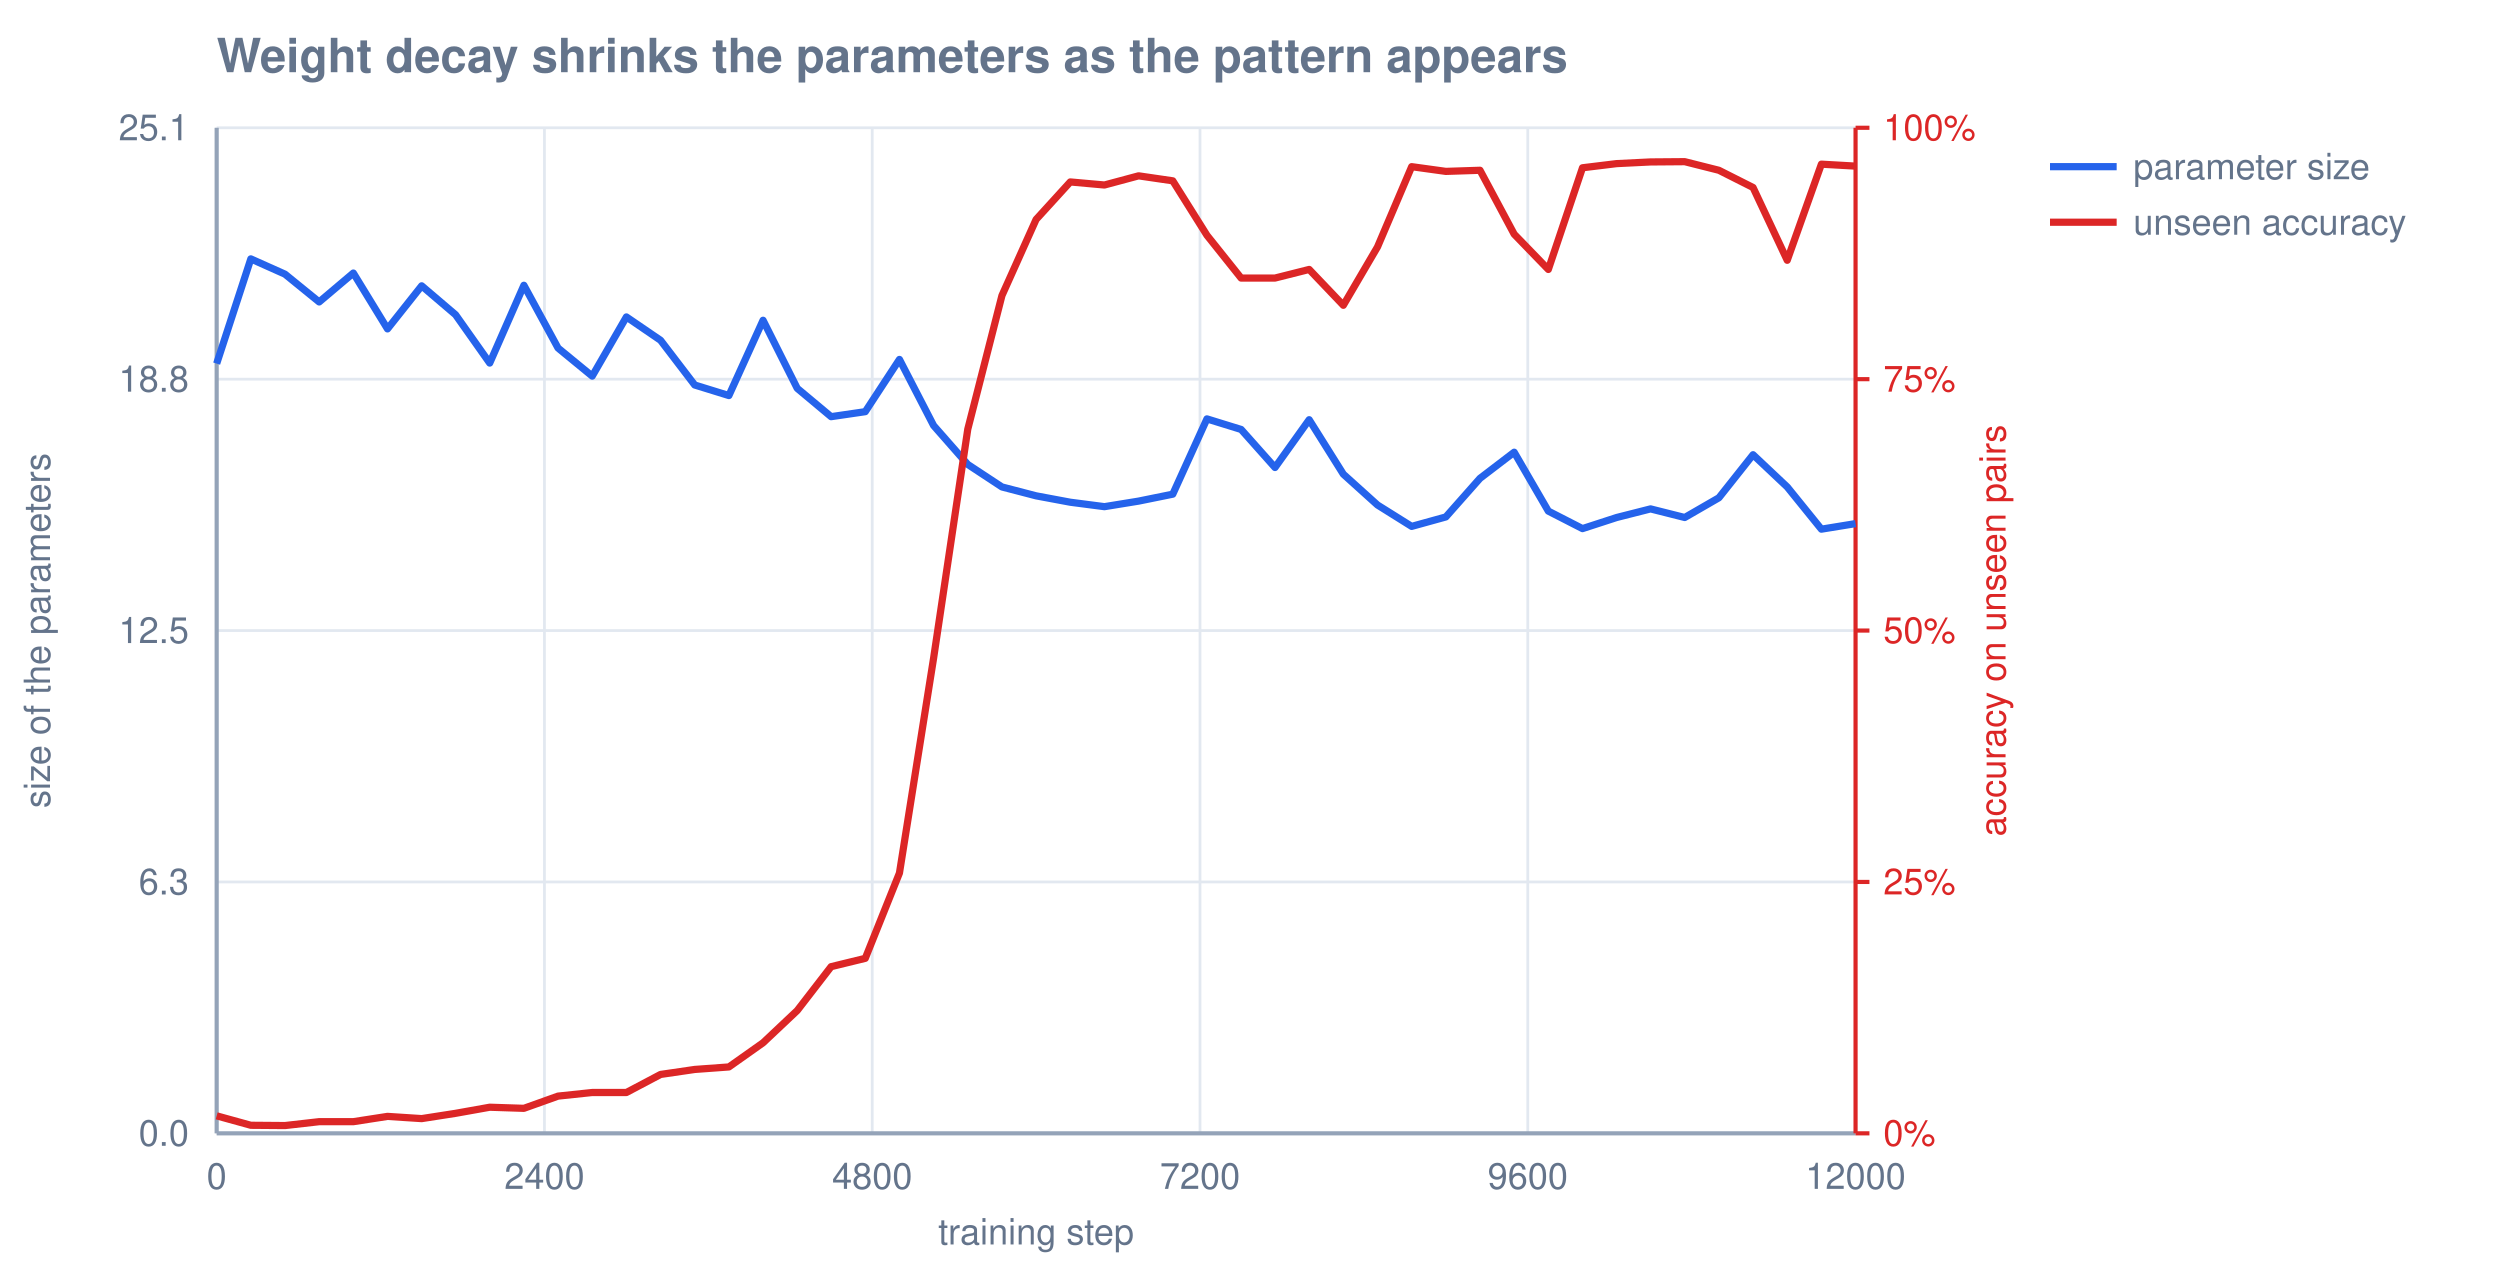
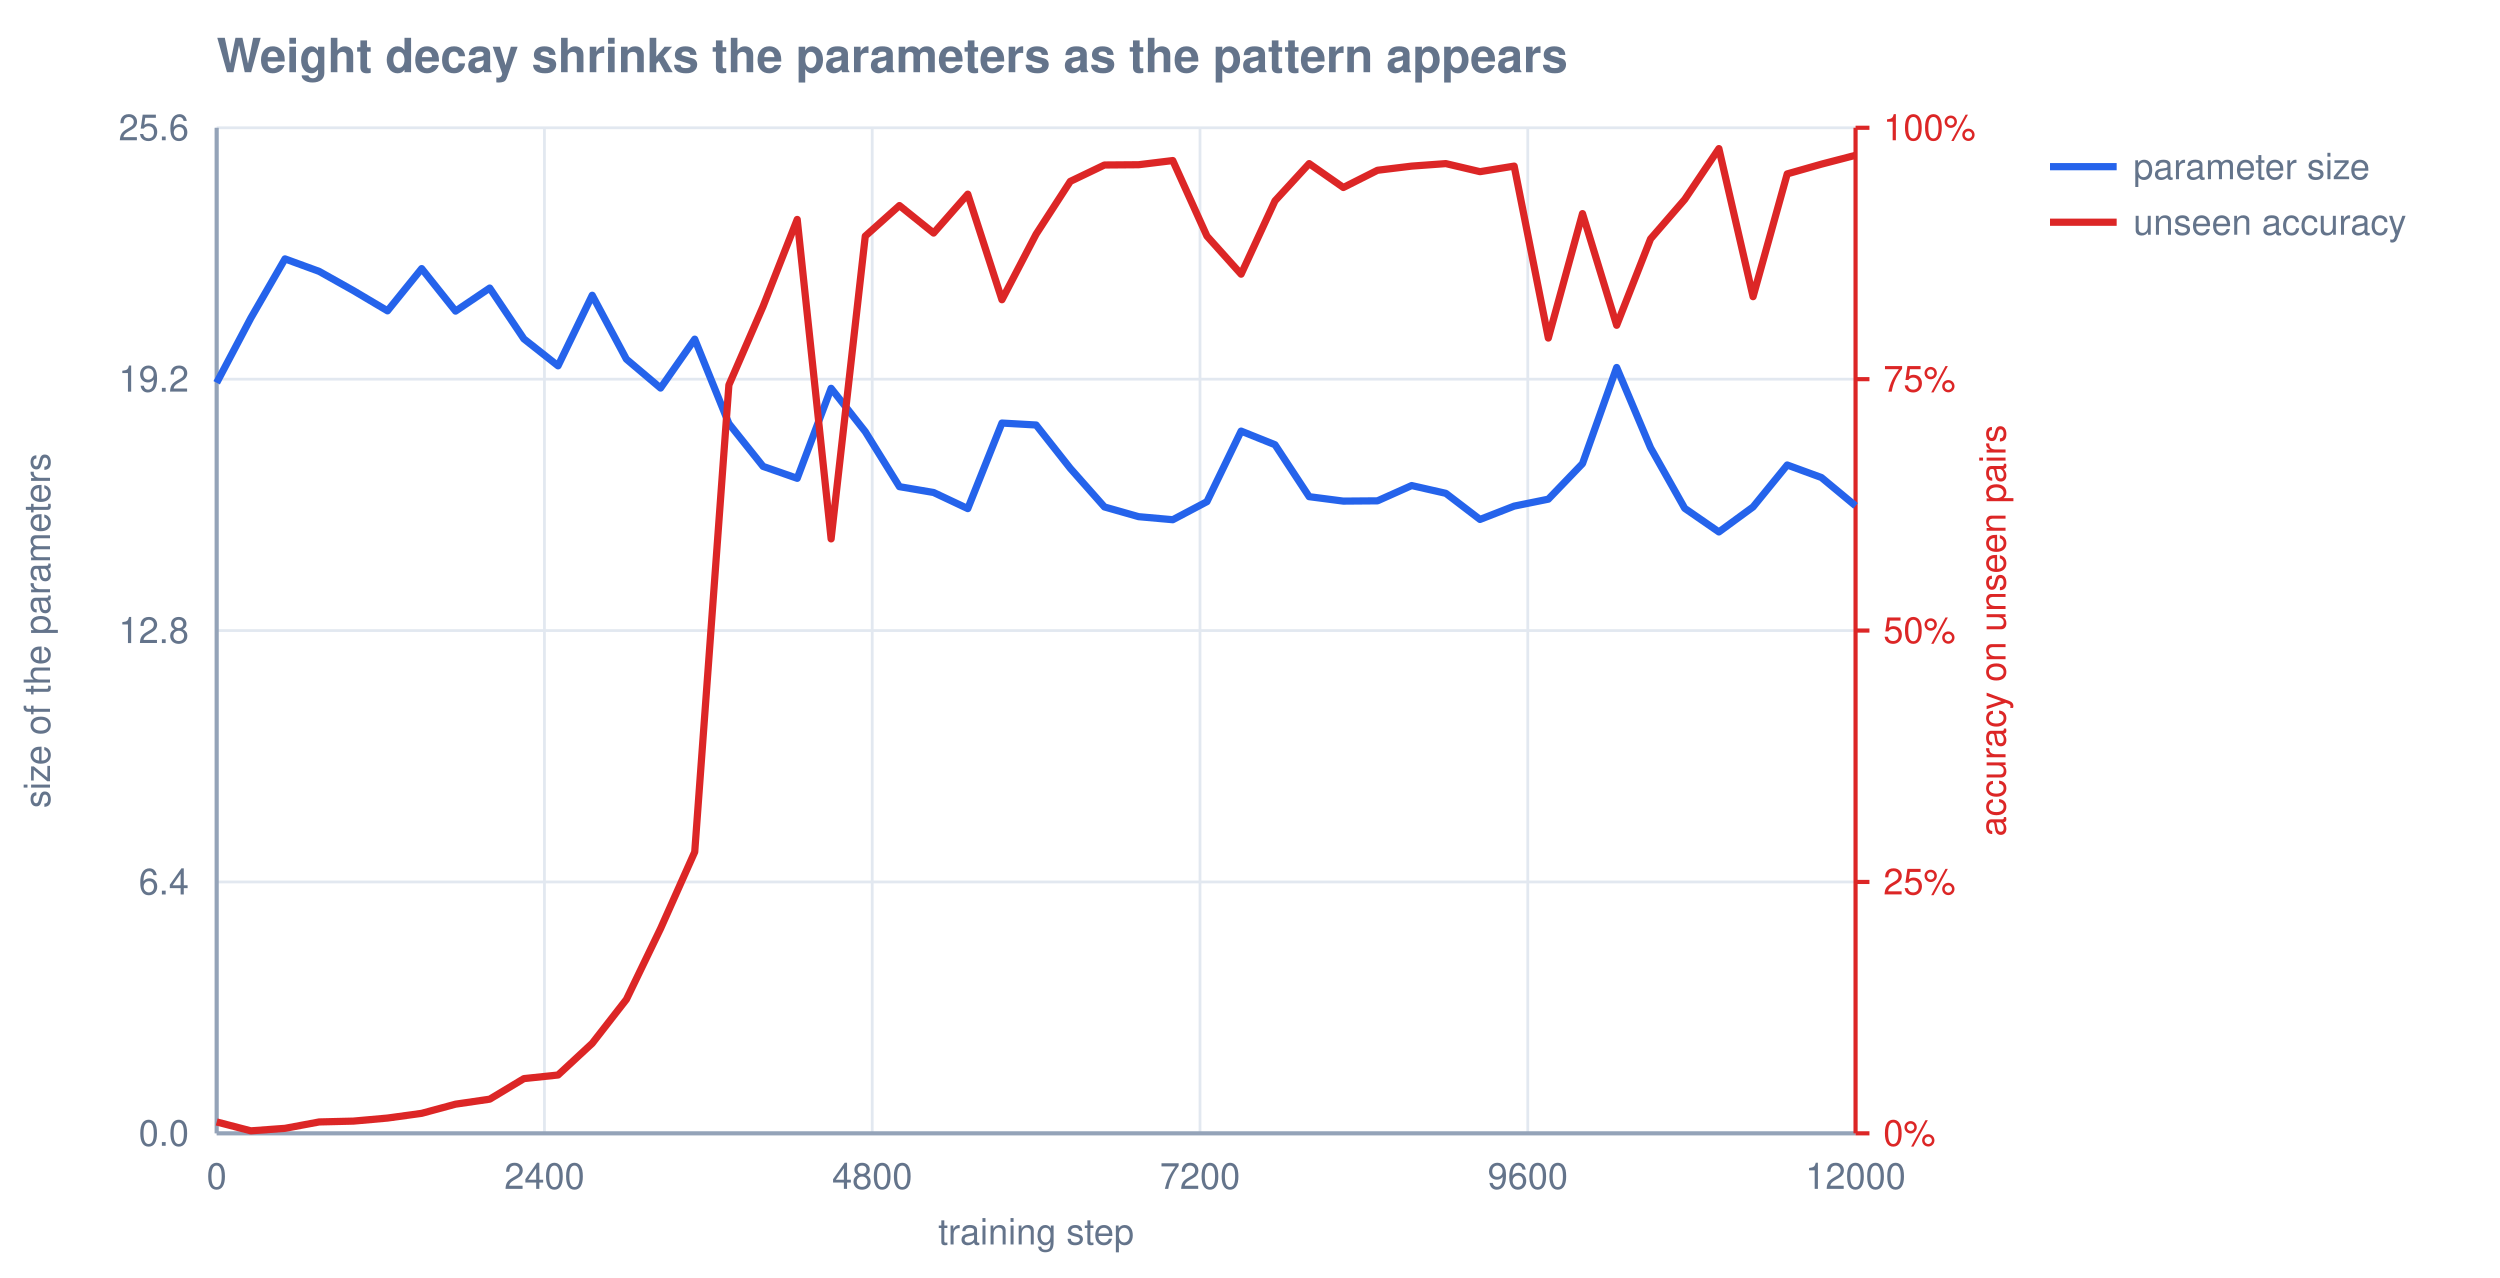
<svg xmlns="http://www.w3.org/2000/svg" width="900" height="460" viewBox="0 0 900 460" font-family="ui-sans-serif,system-ui,Segoe UI,Helvetica,Arial,sans-serif">
  <text x="78" y="26" font-size="17" font-weight="600" fill="#64748b">Weight decay shrinks the parameters as the pattern appears</text>
  <line x1="78.0" y1="408.0" x2="668.0" y2="408.0" stroke="#e2e8f0" stroke-width="1" />
  <text x="68.0" y="412.5" font-size="13" fill="#64748b" text-anchor="end">0.0</text>
  <line x1="78.0" y1="317.5" x2="668.0" y2="317.5" stroke="#e2e8f0" stroke-width="1" />
-   <text x="68.0" y="322.0" font-size="13" fill="#64748b" text-anchor="end">6.3</text>
+   <text x="68.0" y="322.0" font-size="13" fill="#64748b" text-anchor="end">6.4</text>
  <line x1="78.0" y1="227.0" x2="668.0" y2="227.0" stroke="#e2e8f0" stroke-width="1" />
-   <text x="68.0" y="231.5" font-size="13" fill="#64748b" text-anchor="end">12.5</text>
+   <text x="68.0" y="231.5" font-size="13" fill="#64748b" text-anchor="end">12.8</text>
  <line x1="78.0" y1="136.5" x2="668.0" y2="136.5" stroke="#e2e8f0" stroke-width="1" />
-   <text x="68.0" y="141.0" font-size="13" fill="#64748b" text-anchor="end">18.8</text>
+   <text x="68.0" y="141.0" font-size="13" fill="#64748b" text-anchor="end">19.2</text>
  <line x1="78.0" y1="46.0" x2="668.0" y2="46.0" stroke="#e2e8f0" stroke-width="1" />
-   <text x="68.0" y="50.5" font-size="13" fill="#64748b" text-anchor="end">25.1</text>
+   <text x="68.0" y="50.5" font-size="13" fill="#64748b" text-anchor="end">25.6</text>
  <line x1="78.0" y1="46.0" x2="78.0" y2="408.0" stroke="#e2e8f0" stroke-width="1" />
  <text x="78.0" y="428.0" font-size="13" fill="#64748b" text-anchor="middle">0</text>
  <line x1="196.0" y1="46.0" x2="196.0" y2="408.0" stroke="#e2e8f0" stroke-width="1" />
  <text x="196.0" y="428.0" font-size="13" fill="#64748b" text-anchor="middle">2400</text>
  <line x1="314.0" y1="46.0" x2="314.0" y2="408.0" stroke="#e2e8f0" stroke-width="1" />
  <text x="314.0" y="428.0" font-size="13" fill="#64748b" text-anchor="middle">4800</text>
  <line x1="432.0" y1="46.0" x2="432.0" y2="408.0" stroke="#e2e8f0" stroke-width="1" />
  <text x="432.0" y="428.0" font-size="13" fill="#64748b" text-anchor="middle">7200</text>
  <line x1="550.0" y1="46.0" x2="550.0" y2="408.0" stroke="#e2e8f0" stroke-width="1" />
  <text x="550.0" y="428.0" font-size="13" fill="#64748b" text-anchor="middle">9600</text>
  <line x1="668.0" y1="46.0" x2="668.0" y2="408.0" stroke="#e2e8f0" stroke-width="1" />
  <text x="668.0" y="428.0" font-size="13" fill="#64748b" text-anchor="middle">12000</text>
  <line x1="78.0" y1="408.0" x2="668.0" y2="408.0" stroke="#94a3b8" stroke-width="1.5" />
  <line x1="78.0" y1="46.0" x2="78.0" y2="408.0" stroke="#94a3b8" stroke-width="1.5" />
  <text x="373.0" y="448.0" font-size="13" fill="#64748b" text-anchor="middle">training step</text>
  <text x="18" y="227.0" font-size="13" fill="#64748b" transform="rotate(-90 18 227.0)" text-anchor="middle">size of the parameters</text>
  <line x1="668.0" y1="46.0" x2="668.0" y2="408.0" stroke="#dc2626" stroke-width="1.5" />
  <line x1="668.0" y1="408.0" x2="673.0" y2="408.0" stroke="#dc2626" stroke-width="1.5" />
  <text x="678.0" y="412.5" font-size="13" fill="#dc2626">0%</text>
  <line x1="668.0" y1="317.5" x2="673.0" y2="317.5" stroke="#dc2626" stroke-width="1.5" />
  <text x="678.0" y="322.0" font-size="13" fill="#dc2626">25%</text>
  <line x1="668.0" y1="227.0" x2="673.0" y2="227.0" stroke="#dc2626" stroke-width="1.5" />
  <text x="678.0" y="231.5" font-size="13" fill="#dc2626">50%</text>
  <line x1="668.0" y1="136.5" x2="673.0" y2="136.5" stroke="#dc2626" stroke-width="1.5" />
  <text x="678.0" y="141.0" font-size="13" fill="#dc2626">75%</text>
  <line x1="668.0" y1="46.0" x2="673.0" y2="46.0" stroke="#dc2626" stroke-width="1.5" />
  <text x="678.0" y="50.5" font-size="13" fill="#dc2626">100%</text>
  <text x="722.0" y="227.0" font-size="13" fill="#dc2626" text-anchor="middle" transform="rotate(-90 722.0 227.0)">accuracy on unseen pairs</text>
-   <polyline fill="none" stroke="#2563eb" stroke-width="2.6" stroke-linejoin="round" points="78.0,130.9 90.3,93.2 102.6,98.7 114.9,108.7 127.2,98.3 139.5,118.4 151.8,102.9 164.0,113.3 176.3,130.7 188.6,102.7 200.9,125.3 213.2,135.4 225.5,114.1 237.8,122.5 250.1,138.6 262.4,142.4 274.7,115.3 287.0,139.8 299.2,150.0 311.5,148.2 323.8,129.4 336.1,153.2 348.4,167.2 360.7,175.3 373.0,178.5 385.3,180.8 397.6,182.4 409.9,180.4 422.2,177.9 434.5,150.8 446.8,154.6 459.0,168.3 471.3,151.1 483.6,170.7 495.9,181.8 508.2,189.5 520.5,186.1 532.8,172.2 545.1,162.8 557.4,184.0 569.7,190.3 582.0,186.3 594.2,183.2 606.5,186.3 618.8,179.2 631.1,163.7 643.4,175.3 655.7,190.5 668.0,188.5" />
+   <polyline fill="none" stroke="#2563eb" stroke-width="2.6" stroke-linejoin="round" points="78.0,137.8 90.3,114.5 102.6,93.2 114.9,97.7 127.2,104.6 139.5,111.9 151.8,96.7 164.0,112.0 176.3,103.7 188.6,122.0 200.9,131.7 213.2,106.3 225.5,129.3 237.8,139.7 250.1,122.1 262.4,152.5 274.7,167.9 287.0,172.2 299.2,139.8 311.5,155.4 323.8,175.2 336.1,177.3 348.4,183.1 360.7,152.3 373.0,153.0 385.3,168.6 397.6,182.5 409.9,186.0 422.2,187.1 434.5,180.6 446.8,155.2 459.0,160.1 471.3,178.8 483.6,180.4 495.9,180.3 508.2,174.8 520.5,177.6 532.8,187.0 545.1,182.2 557.4,179.7 569.7,166.9 582.0,132.3 594.2,161.2 606.5,183.0 618.8,191.5 631.1,182.5 643.4,167.4 655.7,171.9 668.0,182.1" />
  <line x1="738.0" y1="60.0" x2="762.0" y2="60.0" stroke="#2563eb" stroke-width="2.6" />
  <text x="768.0" y="64.5" font-size="13" fill="#64748b">parameter size</text>
-   <polyline fill="none" stroke="#dc2626" stroke-width="2.6" stroke-linejoin="round" points="78.0,401.7 90.3,405.1 102.6,405.2 114.9,403.8 127.2,403.8 139.5,401.9 151.8,402.7 164.0,400.8 176.3,398.6 188.6,399.0 200.9,394.6 213.2,393.3 225.5,393.3 237.8,386.8 250.1,385.0 262.4,384.1 274.7,375.4 287.0,363.8 299.2,348.0 311.5,345.0 323.8,314.3 336.1,236.9 348.4,154.5 360.7,106.4 373.0,79.0 385.3,65.5 397.6,66.6 409.9,63.3 422.2,65.1 434.5,84.7 446.8,100.1 459.0,100.1 471.3,97.0 483.6,109.9 495.9,88.9 508.2,60.0 520.5,61.7 532.8,61.3 545.1,84.3 557.4,97.0 569.7,60.4 582.0,58.9 594.2,58.3 606.5,58.2 618.8,61.3 631.1,67.5 643.4,93.7 655.7,59.1 668.0,59.8" />
+   <polyline fill="none" stroke="#dc2626" stroke-width="2.6" stroke-linejoin="round" points="78.0,403.9 90.3,407.1 102.6,406.2 114.9,403.9 127.2,403.6 139.5,402.5 151.8,400.8 164.0,397.5 176.3,395.7 188.6,388.3 200.9,387.0 213.2,375.6 225.5,359.8 237.8,334.3 250.1,306.7 262.4,138.6 274.7,110.3 287.0,79.0 299.2,194.0 311.5,85.0 323.8,74.0 336.1,83.9 348.4,69.9 360.7,107.9 373.0,84.3 385.3,65.3 397.6,59.4 409.9,59.3 422.2,57.8 434.5,85.0 446.8,98.7 459.0,72.3 471.3,58.9 483.6,67.5 495.9,61.3 508.2,59.8 520.5,58.9 532.8,61.8 545.1,59.8 557.4,121.7 569.7,76.9 582.0,117.1 594.2,86.0 606.5,71.8 618.8,53.5 631.1,106.8 643.4,62.6 655.7,59.1 668.0,55.9" />
  <line x1="738.0" y1="80.0" x2="762.0" y2="80.0" stroke="#dc2626" stroke-width="2.6" />
  <text x="768.0" y="84.5" font-size="13" fill="#64748b">unseen accuracy</text>
</svg>
